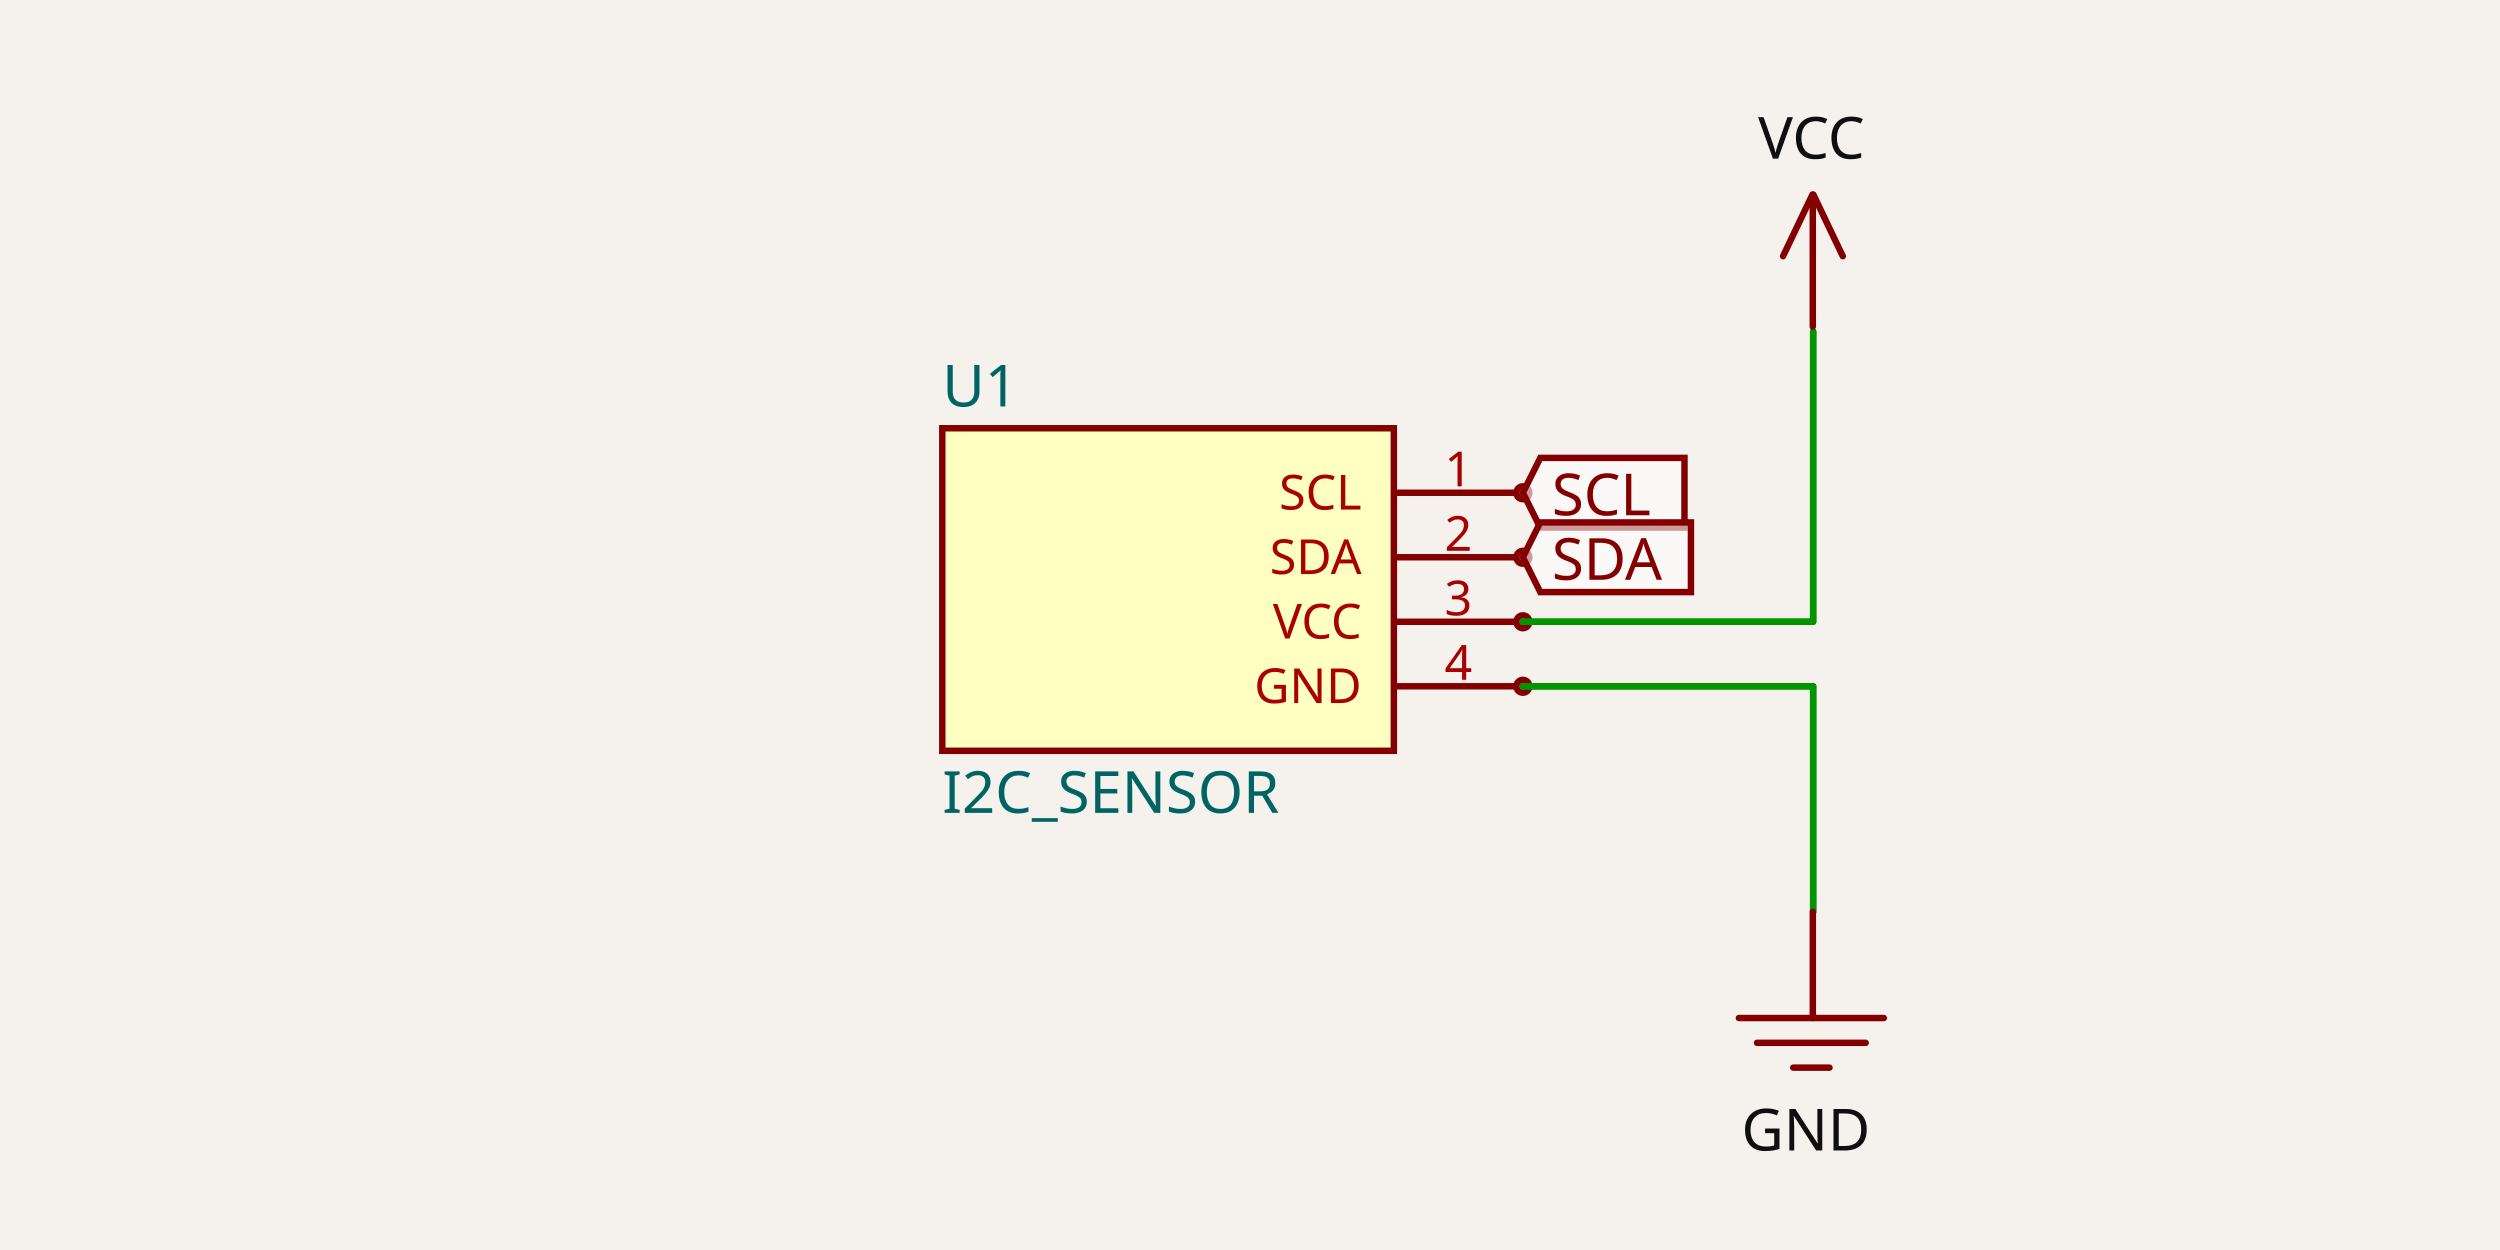
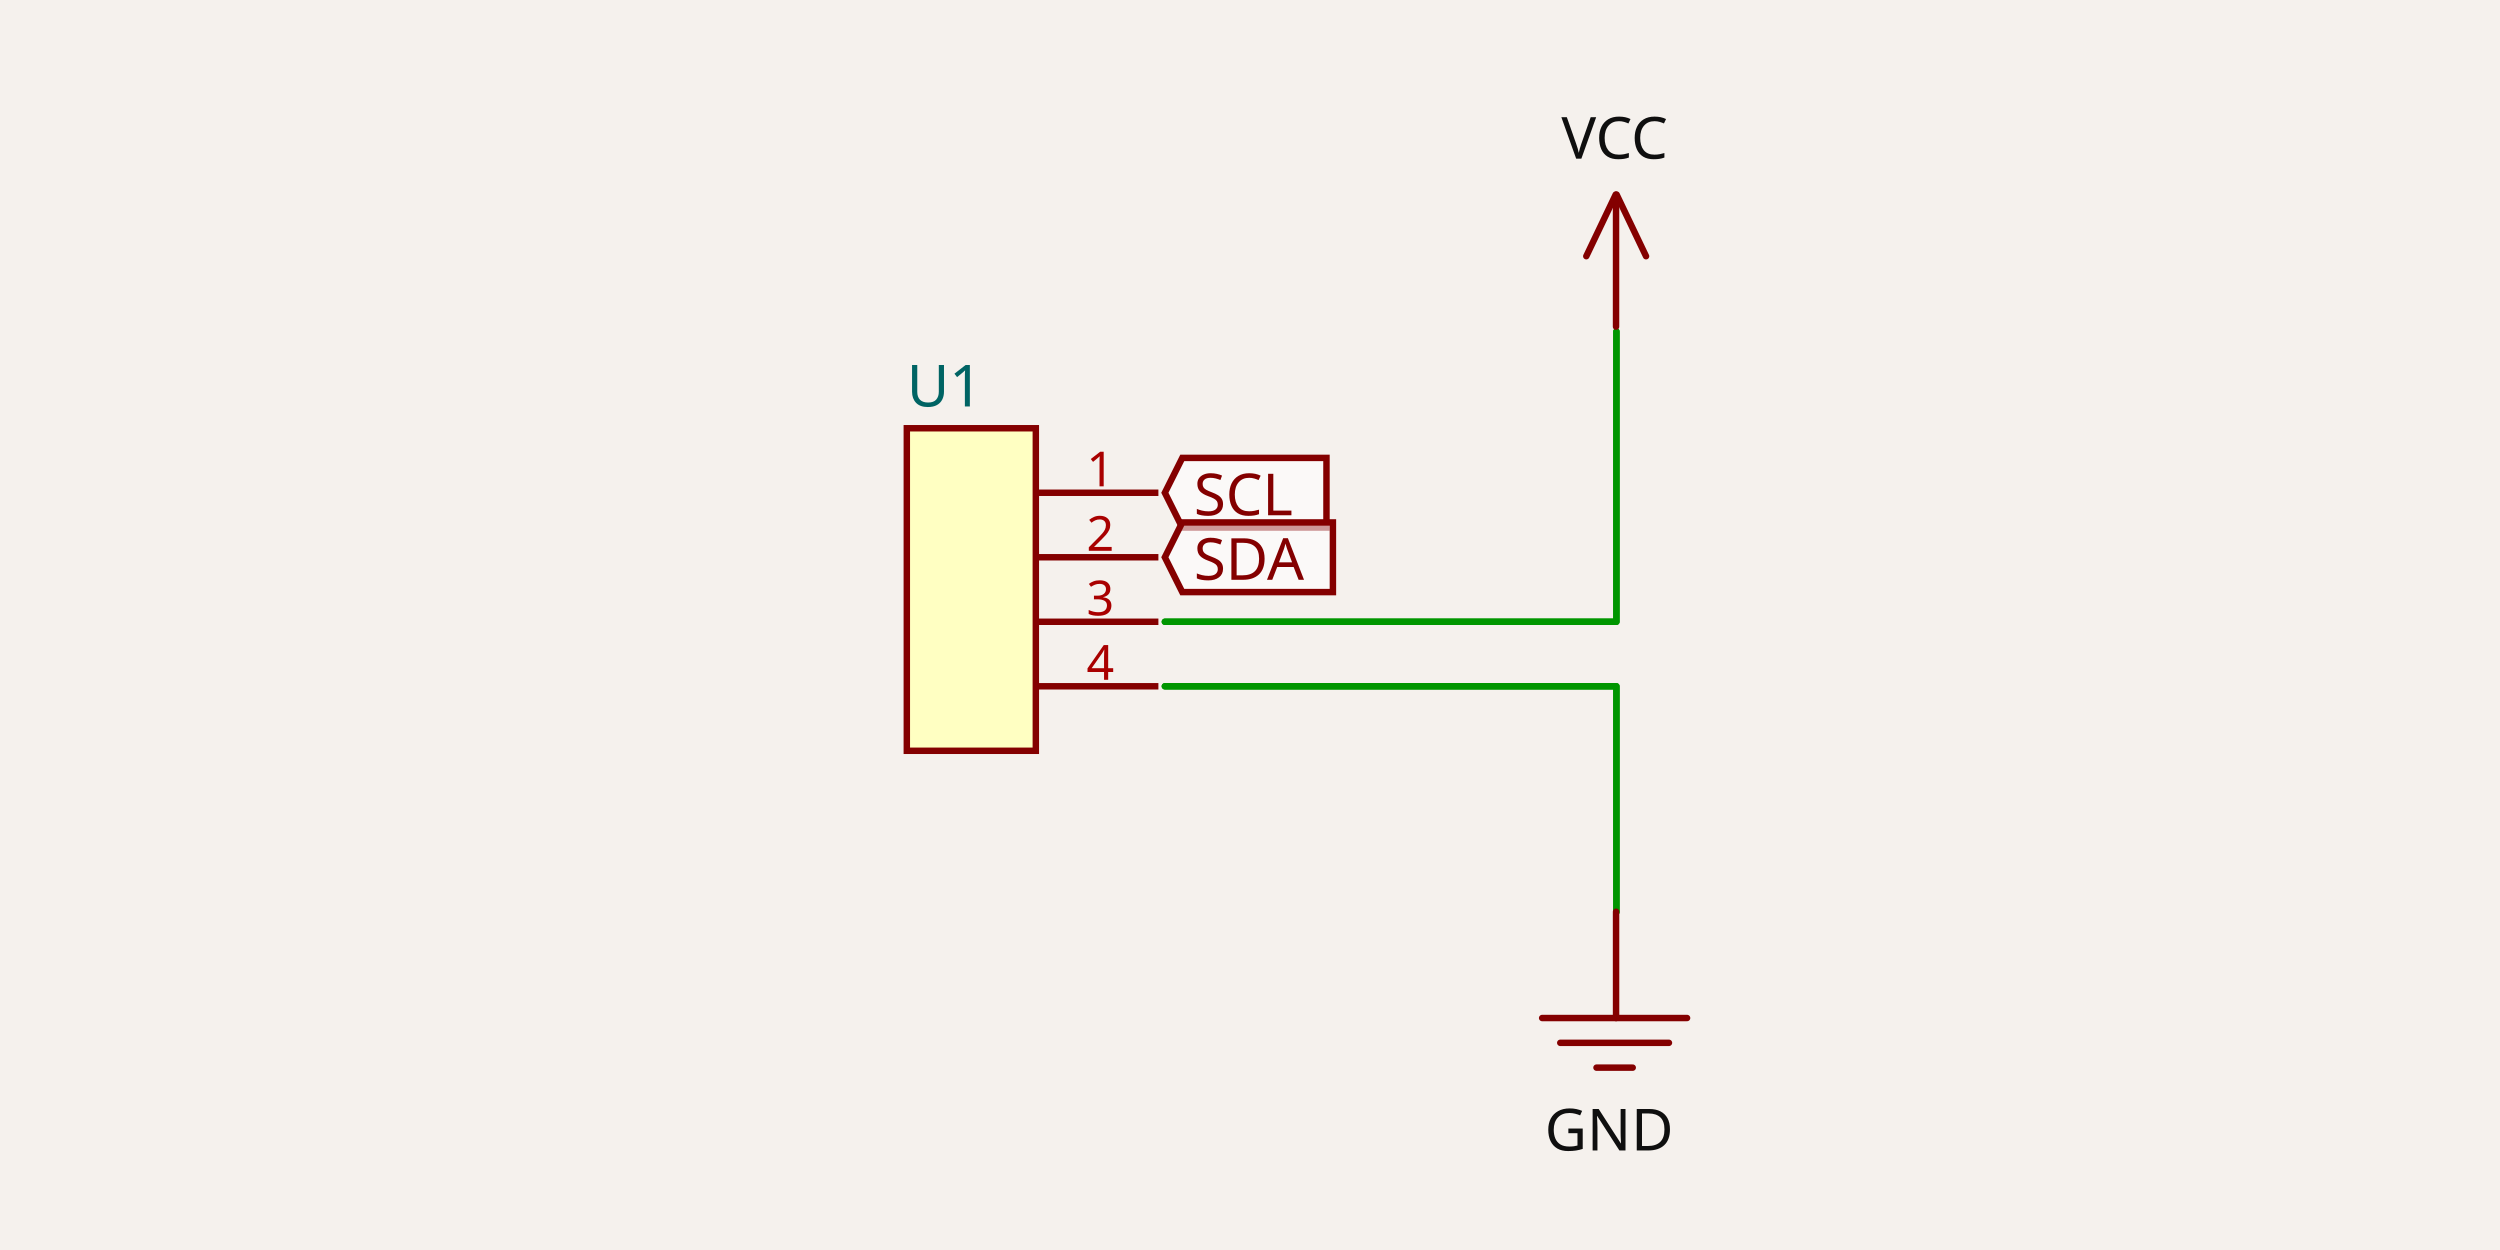
- <svg xmlns="http://www.w3.org/2000/svg" width="1200" height="600" style="background-color: rgb(245, 241, 237)" data-real-to-screen-transform="matrix(154.8200646804,0,0,-154.8200646804,560.6757035712,282.9697928852)">
+ <svg xmlns="http://www.w3.org/2000/svg" width="1200" height="600" style="background-color: rgb(245, 241, 237)" data-real-to-screen-transform="matrix(154.8200646804,0,0,-154.8200646804,466.2354641161,282.9697928852)" data-software-used-string="@tscircuit/core@0.0.532">
  <style>
              .boundary { fill: rgb(245, 241, 237); }
              .schematic-boundary { fill: none; stroke: #fff; }
              .component { fill: none; stroke: rgb(132, 0, 0); }
              .chip { fill: rgb(255, 255, 194); stroke: rgb(132, 0, 0); }
              .component-pin { fill: none; stroke: rgb(132, 0, 0); }
              .trace:hover {
                filter: invert(1);
              }
              .trace:hover .trace-crossing-outline {
                opacity: 0;
              }
              .trace:hover .trace-junction {
                filter: invert(1);
              }
              .text { font-family: sans-serif; fill: rgb(0, 150, 0); }
              .pin-number { fill: rgb(169, 0, 0); }
              .port-label { fill: rgb(0, 100, 100); }
              .component-name { fill: rgb(0, 100, 100); }
            </style>
  <rect class="boundary" x="0" y="0" width="1200" height="600" />
  <g data-circuit-json-type="schematic_component" data-schematic-component-id="schematic_component_0">
-     <rect class="component chip" x="452.302" y="205.56" width="216.748" height="154.82" stroke-width="3.096px" fill="rgb(255, 255, 194)" stroke="rgb(132, 0, 0)" />
-     <rect class="component-overlay" x="452.302" y="205.56" width="216.748" height="154.82" fill="transparent" />
-     <text x="452.302" y="380.506" fill="#006464" text-anchor="start" dominant-baseline="middle" font-family="sans-serif" font-size="27.868px" transform="rotate(0, 452.3017, 380.5064)">I2C_SENSOR</text>
-     <text x="452.302" y="185.433" fill="#006464" text-anchor="start" dominant-baseline="middle" font-family="sans-serif" font-size="27.868px" transform="rotate(0, 452.3017, 185.4332)">U1</text>
-     <line class="component-pin" x1="727.881" y1="236.524" x2="669.05" y2="236.524" stroke-width="3.096px" />
-     <circle class="component-pin" cx="730.978" cy="236.524" r="3.096" stroke-width="3.096px" />
-     <text class="pin-number" x="700.014" y="233.427" style="font-family: sans-serif;" fill="rgb(169, 0, 0)" text-anchor="middle" dominant-baseline="auto" font-size="23.223px" transform="">1</text>
-     <text class="pin-number" x="653.568" y="236.524" style="font-family: sans-serif;" fill="rgb(169, 0, 0)" text-anchor="end" dominant-baseline="middle" font-size="23.223px" transform="">SCL</text>
-     <line class="component-pin" x1="727.881" y1="267.488" x2="669.05" y2="267.488" stroke-width="3.096px" />
-     <circle class="component-pin" cx="730.978" cy="267.488" r="3.096" stroke-width="3.096px" />
-     <text class="pin-number" x="700.014" y="264.391" style="font-family: sans-serif;" fill="rgb(169, 0, 0)" text-anchor="middle" dominant-baseline="auto" font-size="23.223px" transform="">2</text>
-     <text class="pin-number" x="653.568" y="267.488" style="font-family: sans-serif;" fill="rgb(169, 0, 0)" text-anchor="end" dominant-baseline="middle" font-size="23.223px" transform="">SDA</text>
-     <line class="component-pin" x1="727.881" y1="298.452" x2="669.05" y2="298.452" stroke-width="3.096px" />
-     <circle class="component-pin" cx="730.978" cy="298.452" r="3.096" stroke-width="3.096px" />
-     <text class="pin-number" x="700.014" y="295.355" style="font-family: sans-serif;" fill="rgb(169, 0, 0)" text-anchor="middle" dominant-baseline="auto" font-size="23.223px" transform="">3</text>
-     <text class="pin-number" x="653.568" y="298.452" style="font-family: sans-serif;" fill="rgb(169, 0, 0)" text-anchor="end" dominant-baseline="middle" font-size="23.223px" transform="">VCC</text>
-     <line class="component-pin" x1="727.881" y1="329.416" x2="669.05" y2="329.416" stroke-width="3.096px" />
-     <circle class="component-pin" cx="730.978" cy="329.416" r="3.096" stroke-width="3.096px" />
-     <text class="pin-number" x="700.014" y="326.319" style="font-family: sans-serif;" fill="rgb(169, 0, 0)" text-anchor="middle" dominant-baseline="auto" font-size="23.223px" transform="">4</text>
-     <text class="pin-number" x="653.568" y="329.416" style="font-family: sans-serif;" fill="rgb(169, 0, 0)" text-anchor="end" dominant-baseline="middle" font-size="23.223px" transform="">GND</text>
+     <rect class="component chip" x="435.271" y="205.56" width="61.928" height="154.82" stroke-width="3.096px" fill="rgb(255, 255, 194)" stroke="rgb(132, 0, 0)" />
+     <rect class="component-overlay" x="435.271" y="205.56" width="61.928" height="154.82" fill="transparent" />
+     <text x="435.271" y="380.506" fill="#006464" text-anchor="start" dominant-baseline="middle" font-family="sans-serif" font-size="27.868px" transform="rotate(0, 435.2715, 380.5064)" />
+     <text x="435.271" y="185.433" fill="#006464" text-anchor="start" dominant-baseline="middle" font-family="sans-serif" font-size="27.868px" transform="rotate(0, 435.2715, 185.4332)">U1</text>
+     <line class="component-pin" x1="556.031" y1="236.524" x2="497.199" y2="236.524" stroke-width="3.096px" />
+     <text class="pin-number" x="528.163" y="233.427" style="font-family: sans-serif;" fill="rgb(169, 0, 0)" text-anchor="middle" dominant-baseline="auto" font-size="23.223px" transform="">1</text>
+     <line class="component-pin" x1="556.031" y1="267.488" x2="497.199" y2="267.488" stroke-width="3.096px" />
+     <text class="pin-number" x="528.163" y="264.391" style="font-family: sans-serif;" fill="rgb(169, 0, 0)" text-anchor="middle" dominant-baseline="auto" font-size="23.223px" transform="">2</text>
+     <line class="component-pin" x1="556.031" y1="298.452" x2="497.199" y2="298.452" stroke-width="3.096px" />
+     <text class="pin-number" x="528.163" y="295.355" style="font-family: sans-serif;" fill="rgb(169, 0, 0)" text-anchor="middle" dominant-baseline="auto" font-size="23.223px" transform="">3</text>
+     <line class="component-pin" x1="556.031" y1="329.416" x2="497.199" y2="329.416" stroke-width="3.096px" />
+     <text class="pin-number" x="528.163" y="326.319" style="font-family: sans-serif;" fill="rgb(169, 0, 0)" text-anchor="middle" dominant-baseline="auto" font-size="23.223px" transform="">4</text>
  </g>
  <g class="trace" data-circuit-json-type="schematic_trace" data-schematic-trace-id="schematic_trace_0">
-     <path d="M 730.978 298.452 L 870.316 298.452 L 870.316 159.114" class="trace-invisible-hover-outline" stroke="rgb(0, 150, 0)" fill="none" stroke-width="24.771px" stroke-linecap="round" opacity="0" stroke-linejoin="round" />
-     <path d="M 730.978 298.452 L 870.316 298.452 L 870.316 159.114" stroke="rgb(0, 150, 0)" fill="none" stroke-width="3.096px" stroke-linecap="round" stroke-linejoin="round" />
+     <path d="M 559.128 298.452 L 775.876 298.452 L 775.876 159.114" class="trace-invisible-hover-outline" stroke="rgb(0, 150, 0)" fill="none" stroke-width="24.771px" stroke-linecap="round" opacity="0" stroke-linejoin="round" />
+     <path d="M 559.128 298.452 L 775.876 298.452 L 775.876 159.114" stroke="rgb(0, 150, 0)" fill="none" stroke-width="3.096px" stroke-linecap="round" stroke-linejoin="round" />
  </g>
  <g class="trace" data-circuit-json-type="schematic_trace" data-schematic-trace-id="schematic_trace_1">
-     <path d="M 730.978 329.416 L 870.316 329.416 L 870.316 437.79" class="trace-invisible-hover-outline" stroke="rgb(0, 150, 0)" fill="none" stroke-width="24.771px" stroke-linecap="round" opacity="0" stroke-linejoin="round" />
-     <path d="M 730.978 329.416 L 870.316 329.416 L 870.316 437.79" stroke="rgb(0, 150, 0)" fill="none" stroke-width="3.096px" stroke-linecap="round" stroke-linejoin="round" />
+     <path d="M 559.128 329.416 L 775.876 329.416 L 775.876 437.79" class="trace-invisible-hover-outline" stroke="rgb(0, 150, 0)" fill="none" stroke-width="24.771px" stroke-linecap="round" opacity="0" stroke-linejoin="round" />
+     <path d="M 559.128 329.416 L 775.876 329.416 L 775.876 437.79" stroke="rgb(0, 150, 0)" fill="none" stroke-width="3.096px" stroke-linecap="round" stroke-linejoin="round" />
  </g>
  <g class="trace" data-circuit-json-type="schematic_trace" data-schematic-trace-id="schematic_trace_2">
-     <path d="M 730.978 329.416 L 870.316 329.416 L 870.316 437.79" class="trace-invisible-hover-outline" stroke="rgb(0, 150, 0)" fill="none" stroke-width="24.771px" stroke-linecap="round" opacity="0" stroke-linejoin="round" />
-     <path d="M 730.978 329.416 L 870.316 329.416 L 870.316 437.79" stroke="rgb(0, 150, 0)" fill="none" stroke-width="3.096px" stroke-linecap="round" stroke-linejoin="round" />
+     <path d="M 559.128 329.416 L 775.876 329.416 L 775.876 437.79" class="trace-invisible-hover-outline" stroke="rgb(0, 150, 0)" fill="none" stroke-width="24.771px" stroke-linecap="round" opacity="0" stroke-linejoin="round" />
+     <path d="M 559.128 329.416 L 775.876 329.416 L 775.876 437.79" stroke="rgb(0, 150, 0)" fill="none" stroke-width="3.096px" stroke-linecap="round" stroke-linejoin="round" />
  </g>
  <g class="trace" data-circuit-json-type="schematic_trace" data-schematic-trace-id="schematic_trace_3">
-     <path d="M 730.978 298.452 L 870.316 298.452 L 870.316 159.114" class="trace-invisible-hover-outline" stroke="rgb(0, 150, 0)" fill="none" stroke-width="24.771px" stroke-linecap="round" opacity="0" stroke-linejoin="round" />
-     <path d="M 730.978 298.452 L 870.316 298.452 L 870.316 159.114" stroke="rgb(0, 150, 0)" fill="none" stroke-width="3.096px" stroke-linecap="round" stroke-linejoin="round" />
+     <path d="M 559.128 298.452 L 775.876 298.452 L 775.876 159.114" class="trace-invisible-hover-outline" stroke="rgb(0, 150, 0)" fill="none" stroke-width="24.771px" stroke-linecap="round" opacity="0" stroke-linejoin="round" />
+     <path d="M 559.128 298.452 L 775.876 298.452 L 775.876 159.114" stroke="rgb(0, 150, 0)" fill="none" stroke-width="3.096px" stroke-linecap="round" stroke-linejoin="round" />
  </g>
-   <rect class="component-overlay" x="834.67" y="437.622" width="69.564" height="74.845" fill="transparent" />
-   <path d="M 870.148 437.622 L 870.148 488.656" stroke="rgb(132, 0, 0)" fill="none" stroke-width="3.096px" stroke-linecap="round" />
-   <path d="M 834.67 488.651 L 904.234 488.651" stroke="rgb(132, 0, 0)" fill="none" stroke-width="3.096px" stroke-linecap="round" />
-   <path d="M 843.366 500.559 L 895.539 500.559" stroke="rgb(132, 0, 0)" fill="none" stroke-width="3.096px" stroke-linecap="round" />
-   <path d="M 860.757 512.467 L 878.148 512.467" stroke="rgb(132, 0, 0)" fill="none" stroke-width="3.096px" stroke-linecap="round" />
-   <text x="866.814" y="530.601" fill="rgb(15, 15, 15)" font-family="sans-serif" text-anchor="middle" dominant-baseline="hanging" font-size="27.868px">GND</text>
-   <rect class="component-overlay" x="855.858" y="93.391" width="28.685" height="63.408" fill="transparent" />
-   <path d="M 869.974 93.391 L 855.858 122.973" stroke="rgb(132, 0, 0)" fill="none" stroke-width="3.096px" stroke-linecap="round" />
-   <path d="M 870.427 93.407 L 884.543 122.988" stroke="rgb(132, 0, 0)" fill="none" stroke-width="3.096px" stroke-linecap="round" />
-   <path d="M 870.137 94.172 L 870.137 156.8" stroke="rgb(132, 0, 0)" fill="none" stroke-width="3.096px" stroke-linecap="round" />
-   <text x="869.445" y="84.319" fill="rgb(15, 15, 15)" font-family="sans-serif" text-anchor="middle" dominant-baseline="ideographic" font-size="27.868px">VCC</text>
-   <path class="net-label" d="     M 730.978,236.524     L 739.338,219.803     L 808.553,219.803     L 808.553,253.244     L 739.338,253.244     Z   " fill="rgba(255, 255, 255, 0.6)" stroke="rgb(132, 0, 0)" stroke-width="3.096px" />
-   <text class="net-label-text" x="744.912" y="236.524" fill="rgb(132, 0, 0)" text-anchor="start" dominant-baseline="central" font-family="sans-serif" font-variant-numeric="tabular-nums" font-size="27.868px" transform="">SCL</text>
-   <path class="net-label" d="     M 730.978,267.488     L 739.338,250.767     L 811.649,250.767     L 811.649,284.208     L 739.338,284.208     Z   " fill="rgba(255, 255, 255, 0.6)" stroke="rgb(132, 0, 0)" stroke-width="3.096px" />
-   <text class="net-label-text" x="744.912" y="267.488" fill="rgb(132, 0, 0)" text-anchor="start" dominant-baseline="central" font-family="sans-serif" font-variant-numeric="tabular-nums" font-size="27.868px" transform="">SDA</text>
+   <rect class="component-overlay" x="740.23" y="437.622" width="69.564" height="74.845" fill="transparent" />
+   <path d="M 775.707 437.622 L 775.707 488.656" stroke="rgb(132, 0, 0)" fill="none" stroke-width="3.096px" stroke-linecap="round" />
+   <path d="M 740.23 488.651 L 809.794 488.651" stroke="rgb(132, 0, 0)" fill="none" stroke-width="3.096px" stroke-linecap="round" />
+   <path d="M 748.925 500.559 L 801.098 500.559" stroke="rgb(132, 0, 0)" fill="none" stroke-width="3.096px" stroke-linecap="round" />
+   <path d="M 766.316 512.467 L 783.707 512.467" stroke="rgb(132, 0, 0)" fill="none" stroke-width="3.096px" stroke-linecap="round" />
+   <text x="772.373" y="530.601" fill="rgb(15, 15, 15)" font-family="sans-serif" text-anchor="middle" dominant-baseline="hanging" font-size="27.868px">GND</text>
+   <rect class="component-overlay" x="761.418" y="93.391" width="28.685" height="63.408" fill="transparent" />
+   <path d="M 775.534 93.391 L 761.418 122.973" stroke="rgb(132, 0, 0)" fill="none" stroke-width="3.096px" stroke-linecap="round" />
+   <path d="M 775.987 93.407 L 790.103 122.988" stroke="rgb(132, 0, 0)" fill="none" stroke-width="3.096px" stroke-linecap="round" />
+   <path d="M 775.697 94.172 L 775.697 156.8" stroke="rgb(132, 0, 0)" fill="none" stroke-width="3.096px" stroke-linecap="round" />
+   <text x="775.004" y="84.319" fill="rgb(15, 15, 15)" font-family="sans-serif" text-anchor="middle" dominant-baseline="ideographic" font-size="27.868px">VCC</text>
+   <path class="net-label" d="     M 559.128,236.524     L 567.488,219.803     L 636.703,219.803     L 636.703,253.244     L 567.488,253.244     Z   " fill="rgba(255, 255, 255, 0.6)" stroke="rgb(132, 0, 0)" stroke-width="3.096px" />
+   <text class="net-label-text" x="573.061" y="236.524" fill="rgb(132, 0, 0)" text-anchor="start" dominant-baseline="central" font-family="sans-serif" font-variant-numeric="tabular-nums" font-size="27.868px" transform="">SCL</text>
+   <path class="net-label" d="     M 559.128,267.488     L 567.488,250.767     L 639.799,250.767     L 639.799,284.208     L 567.488,284.208     Z   " fill="rgba(255, 255, 255, 0.6)" stroke="rgb(132, 0, 0)" stroke-width="3.096px" />
+   <text class="net-label-text" x="573.061" y="267.488" fill="rgb(132, 0, 0)" text-anchor="start" dominant-baseline="central" font-family="sans-serif" font-variant-numeric="tabular-nums" font-size="27.868px" transform="">SDA</text>
</svg>
